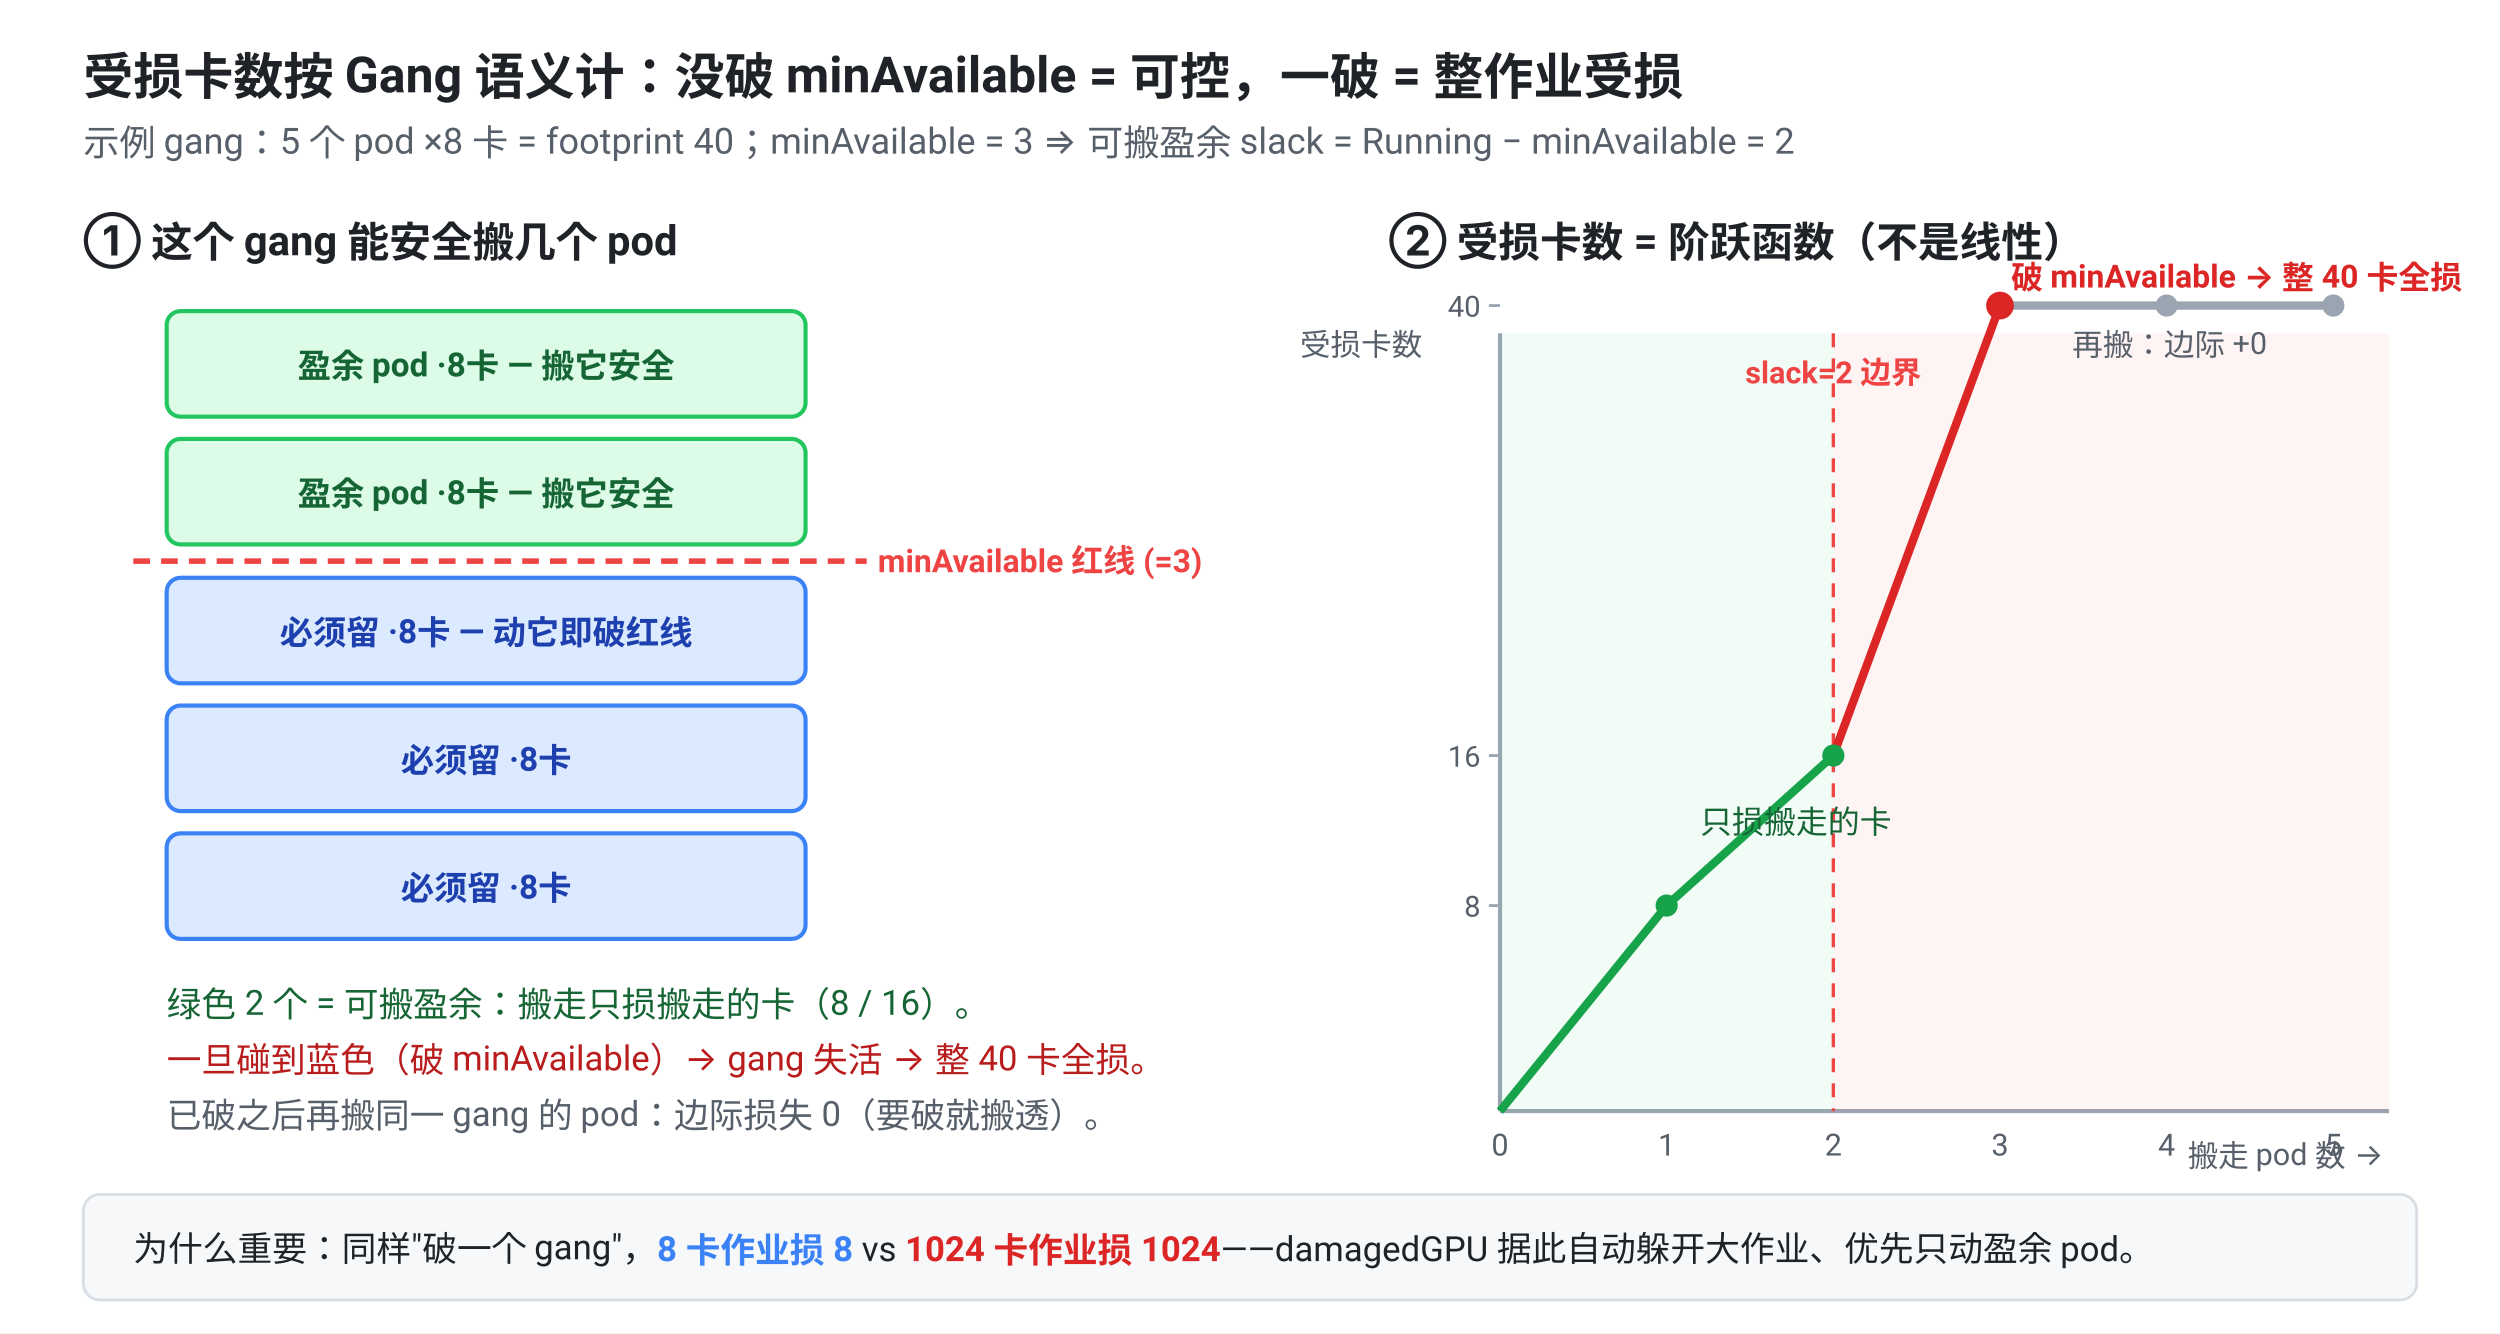
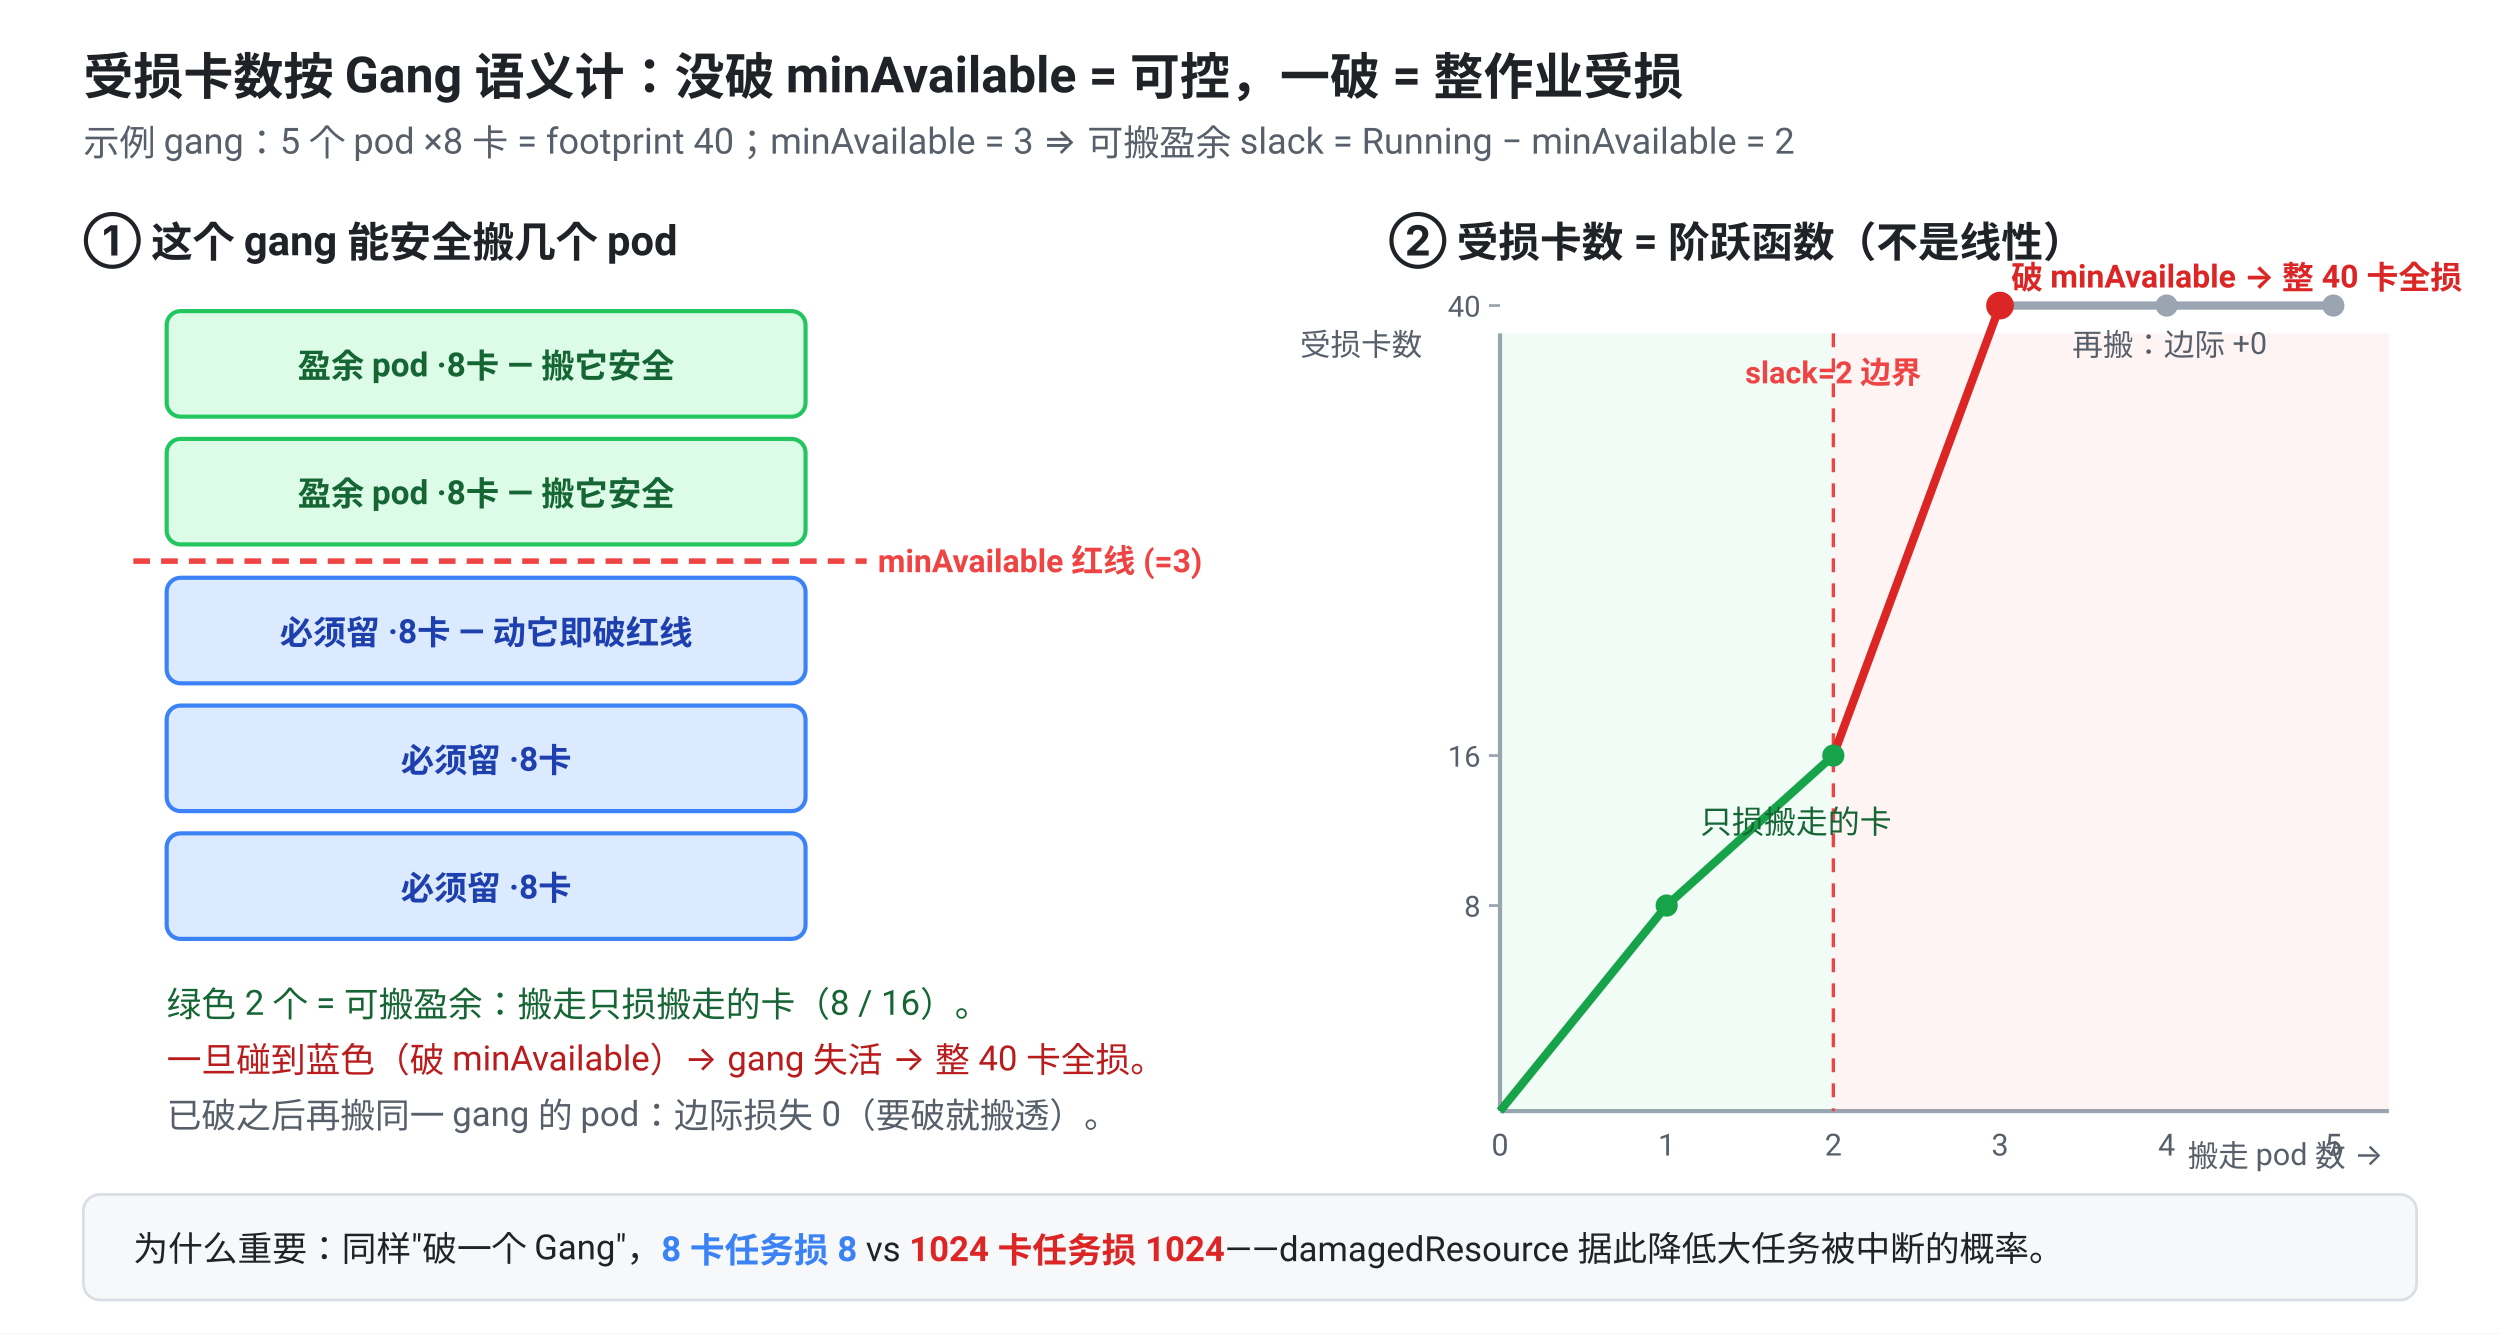
<svg xmlns="http://www.w3.org/2000/svg" viewBox="0 0 900 480" font-family="-apple-system, BlinkMacSystemFont, 'Segoe UI', Roboto, 'PingFang SC', 'Microsoft YaHei', sans-serif" role="img">
  <rect width="900" height="480" fill="#ffffff" />
  <text x="30" y="34" font-size="18" font-weight="700" fill="#1f2328">受损卡数按 Gang 语义计：没破 minAvailable = 可控，一破 = 整作业受损</text>
  <text x="30" y="56" font-size="13" fill="#57606a">示例 gang：5 个 pod ×8 卡 = footprint 40；minAvailable = 3 ⇒ 可搬盈余 slack = Running − minAvailable = 2</text>
  <text x="30" y="92" font-size="15" font-weight="700" fill="#1f2328">① 这个 gang 能安全搬几个 pod</text>
  <g font-size="12">
    <rect x="60" y="112" width="230" height="38" rx="5" fill="#dcfce7" stroke="#22c55e" stroke-width="1.5" />
    <text x="175" y="136" text-anchor="middle" fill="#166534" font-weight="600">盈余 pod ·8卡 — 搬它安全</text>
    <rect x="60" y="158" width="230" height="38" rx="5" fill="#dcfce7" stroke="#22c55e" stroke-width="1.5" />
    <text x="175" y="182" text-anchor="middle" fill="#166534" font-weight="600">盈余 pod ·8卡 — 搬它安全</text>
    <line x1="48" y1="202" x2="312" y2="202" stroke="#ef4444" stroke-width="2" stroke-dasharray="6 4" />
    <text x="316" y="206" font-size="11.5" fill="#ef4444" font-weight="700">minAvailable 红线 (=3)</text>
    <rect x="60" y="208" width="230" height="38" rx="5" fill="#dbeafe" stroke="#3b82f6" stroke-width="1.5" />
    <text x="175" y="232" text-anchor="middle" fill="#1e40af" font-weight="600">必须留 ·8卡 — 动它即破红线</text>
    <rect x="60" y="254" width="230" height="38" rx="5" fill="#dbeafe" stroke="#3b82f6" stroke-width="1.5" />
    <text x="175" y="278" text-anchor="middle" fill="#1e40af" font-weight="600">必须留 ·8卡</text>
    <rect x="60" y="300" width="230" height="38" rx="5" fill="#dbeafe" stroke="#3b82f6" stroke-width="1.5" />
    <text x="175" y="324" text-anchor="middle" fill="#1e40af" font-weight="600">必须留 ·8卡</text>
  </g>
  <text x="60" y="366" font-size="12.5" fill="#166534">绿色 2 个 = 可搬盈余：搬走只损搬走的卡（8 / 16）。</text>
  <text x="60" y="386" font-size="12.5" fill="#b91c1c">一旦碰到蓝色（破 minAvailable）→ gang 失活 → 整 40 卡全损。</text>
  <text x="60" y="406" font-size="12.5" fill="#57606a">已破之后再搬同一 gang 的 pod：边际损失 0（要破就搬透）。</text>
  <text x="500" y="92" font-size="15" font-weight="700" fill="#1f2328">② 受损卡数 = 阶跃函数（不是线性）</text>
  <line x1="540" y1="120" x2="540" y2="400" stroke="#9aa5b1" stroke-width="1.5" />
  <line x1="540" y1="400" x2="860" y2="400" stroke="#9aa5b1" stroke-width="1.5" />
  <text x="512" y="128" font-size="11" fill="#57606a" text-anchor="end">受损卡数</text>
  <text x="858" y="420" font-size="11" fill="#57606a" text-anchor="end">搬走 pod 数 →</text>
  <rect x="540" y="120" width="120" height="280" fill="#22c55e" opacity="0.06" />
  <rect x="660" y="120" width="200" height="280" fill="#ef4444" opacity="0.06" />
  <line x1="660" y1="120" x2="660" y2="400" stroke="#ef4444" stroke-width="1.2" stroke-dasharray="5 4" />
  <text x="660" y="138" font-size="11" fill="#ef4444" text-anchor="middle" font-weight="700">slack=2 边界</text>
  <g font-size="11" fill="#57606a" text-anchor="middle">
    <text x="540" y="416">0</text>
    <text x="600" y="416">1</text>
    <text x="660" y="416">2</text>
    <text x="720" y="416">3</text>
    <text x="780" y="416">4</text>
    <text x="840" y="416">5</text>
  </g>
  <g font-size="10.5" fill="#57606a" text-anchor="end">
    <line x1="536" y1="326" x2="540" y2="326" stroke="#9aa5b1" />
    <text x="533" y="330">8</text>
    <line x1="536" y1="272" x2="540" y2="272" stroke="#9aa5b1" />
    <text x="533" y="276">16</text>
    <line x1="536" y1="110" x2="540" y2="110" stroke="#9aa5b1" />
    <text x="533" y="114">40</text>
  </g>
  <polyline points="540,400 600,326 660,272" fill="none" stroke="#16a34a" stroke-width="3" />
  <polyline points="660,272 720,110" fill="none" stroke="#dc2626" stroke-width="3" />
  <polyline points="720,110 780,110 840,110" fill="none" stroke="#9aa5b1" stroke-width="3" stroke-dasharray="2 0" />
  <circle cx="600" cy="326" r="4" fill="#16a34a" />
  <circle cx="660" cy="272" r="4" fill="#16a34a" />
  <circle cx="720" cy="110" r="5" fill="#dc2626" />
  <circle cx="780" cy="110" r="4" fill="#9aa5b1" />
  <circle cx="840" cy="110" r="4" fill="#9aa5b1" />
  <text x="612" y="300" font-size="11.5" fill="#166534">只损搬走的卡</text>
  <text x="724" y="104" font-size="11.5" fill="#dc2626" font-weight="700">破 minAvailable → 整 40 卡全损</text>
  <text x="746" y="128" font-size="11" fill="#57606a">再搬：边际 +0</text>
  <rect x="30" y="430" width="840" height="38" rx="6" fill="#f6f8fa" stroke="#d8dee4" />
-   <text x="48" y="454" font-size="12.5" fill="#1f2328">为什么重要：同样"破一个 gang"，<tspan font-weight="700" fill="#3b82f6">8 卡作业损 8</tspan> vs <tspan font-weight="700" fill="#dc2626">1024 卡作业损 1024</tspan>——damagedGPU 据此自动躲开大作业、优先只动盈余 pod。</text>
+   <text x="48" y="454" font-size="12.5" fill="#1f2328">为什么重要：同样"破一个 Gang"，<tspan font-weight="700" fill="#3b82f6">8 卡任务损 8</tspan> vs <tspan font-weight="700" fill="#dc2626">1024 卡任务损 1024</tspan>——damagedResource 据此降低大任务被中断的概率。</text>
</svg>
